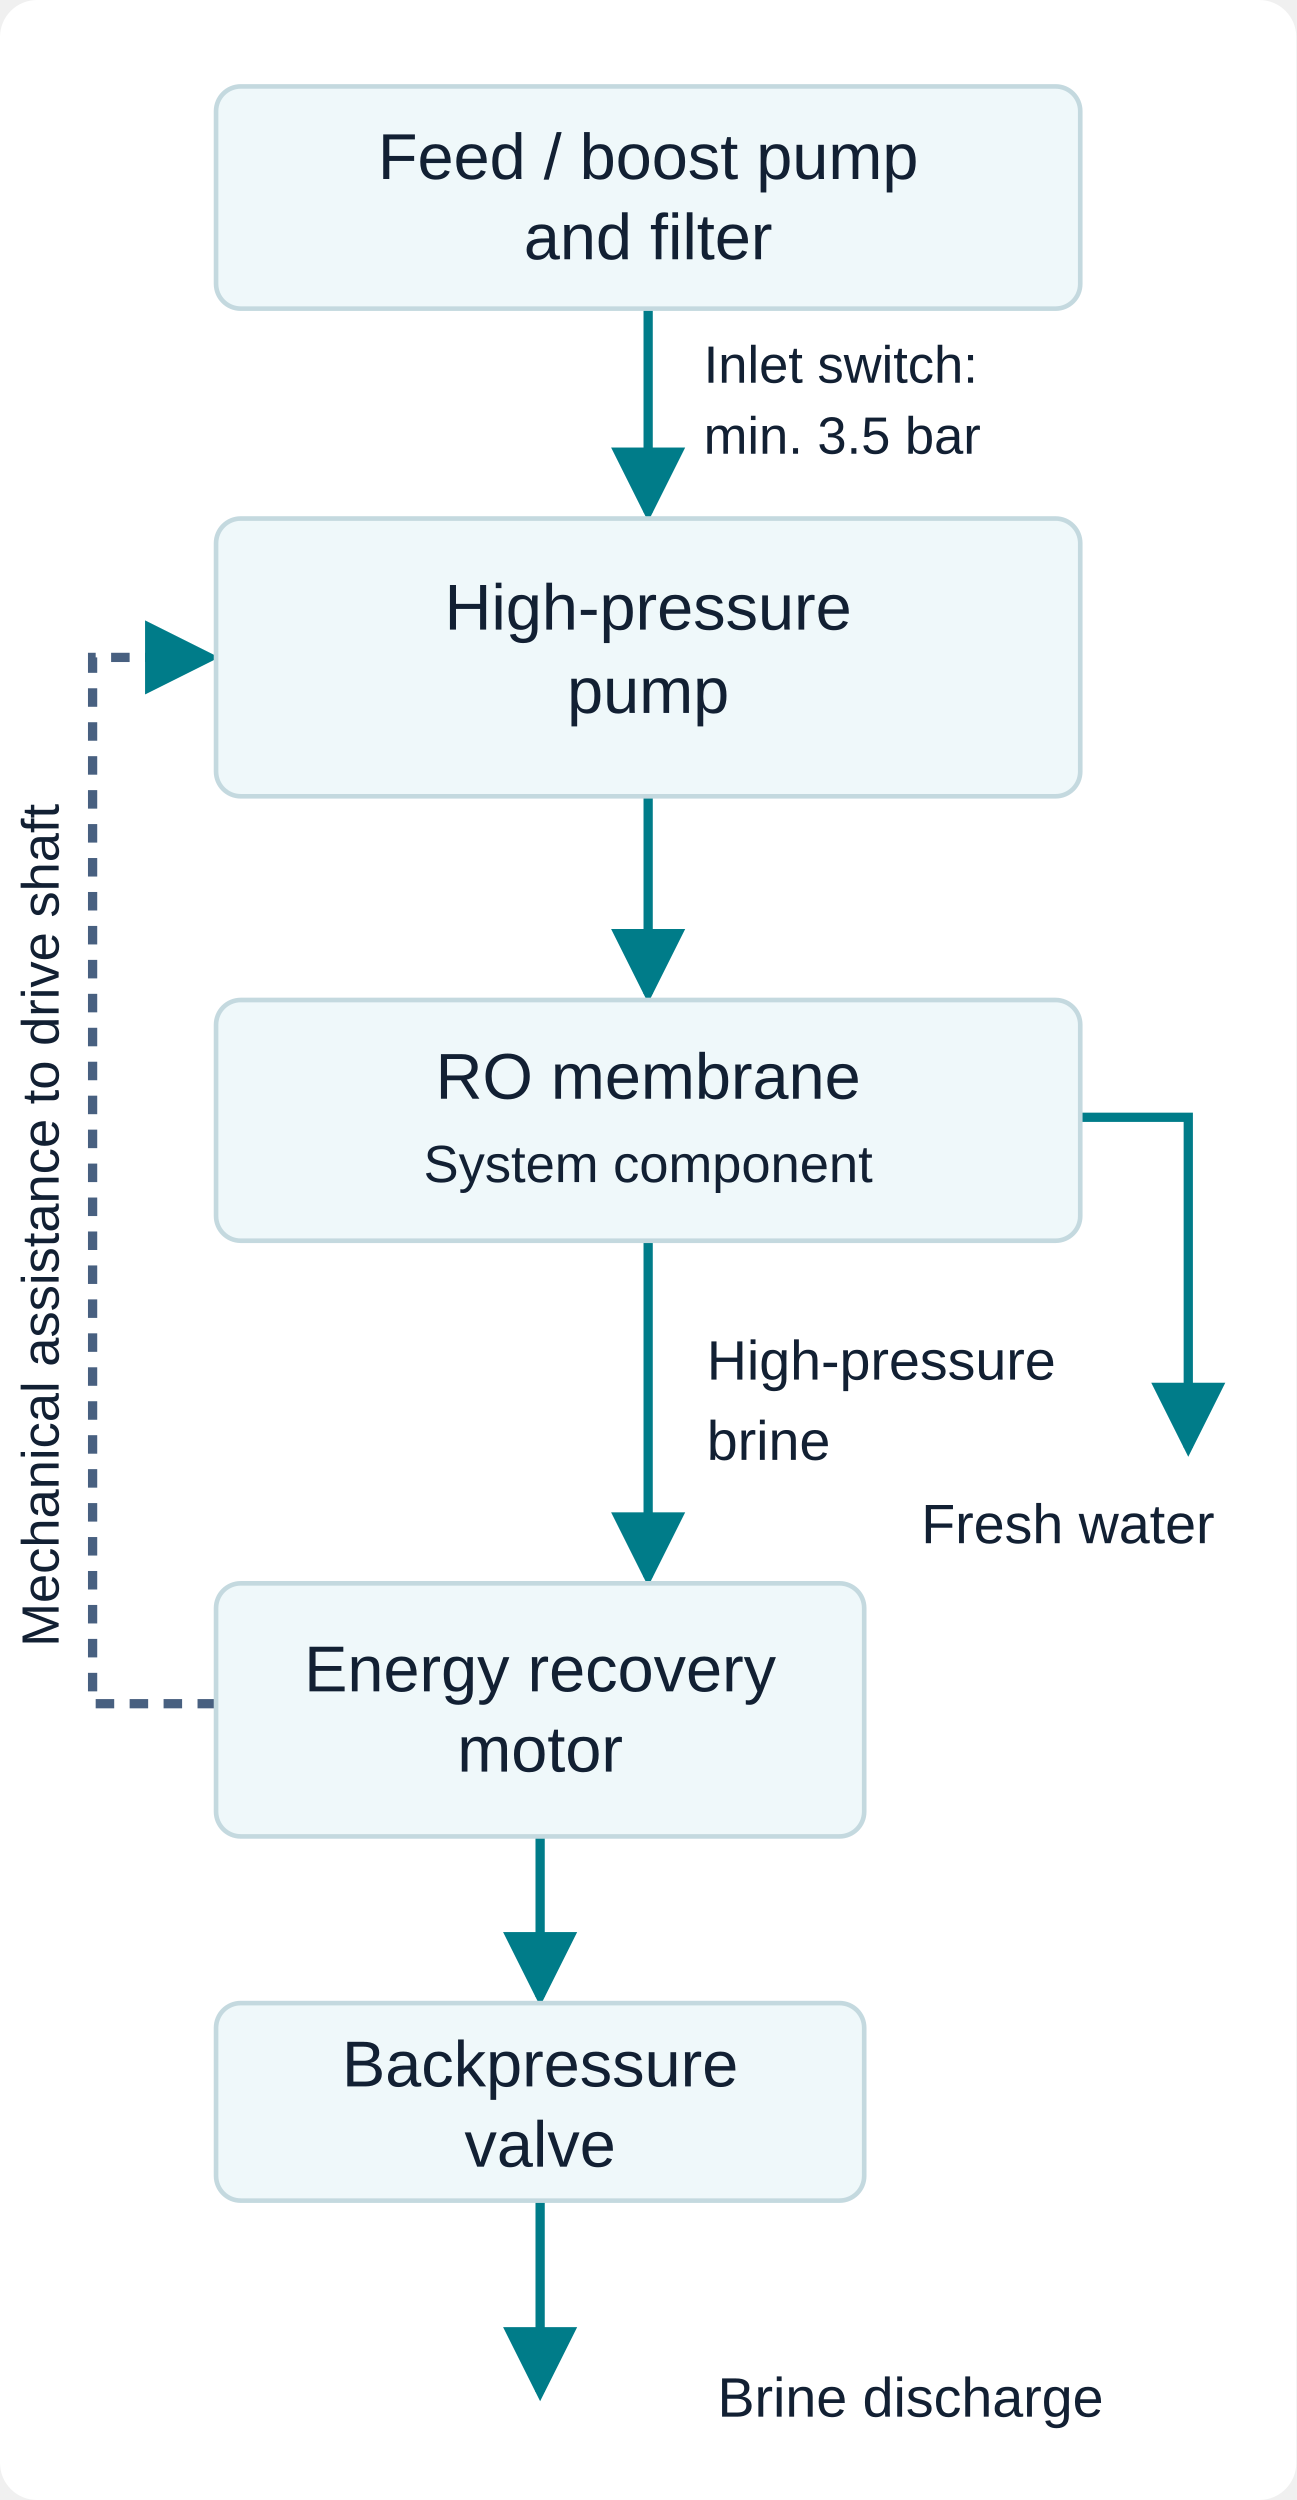
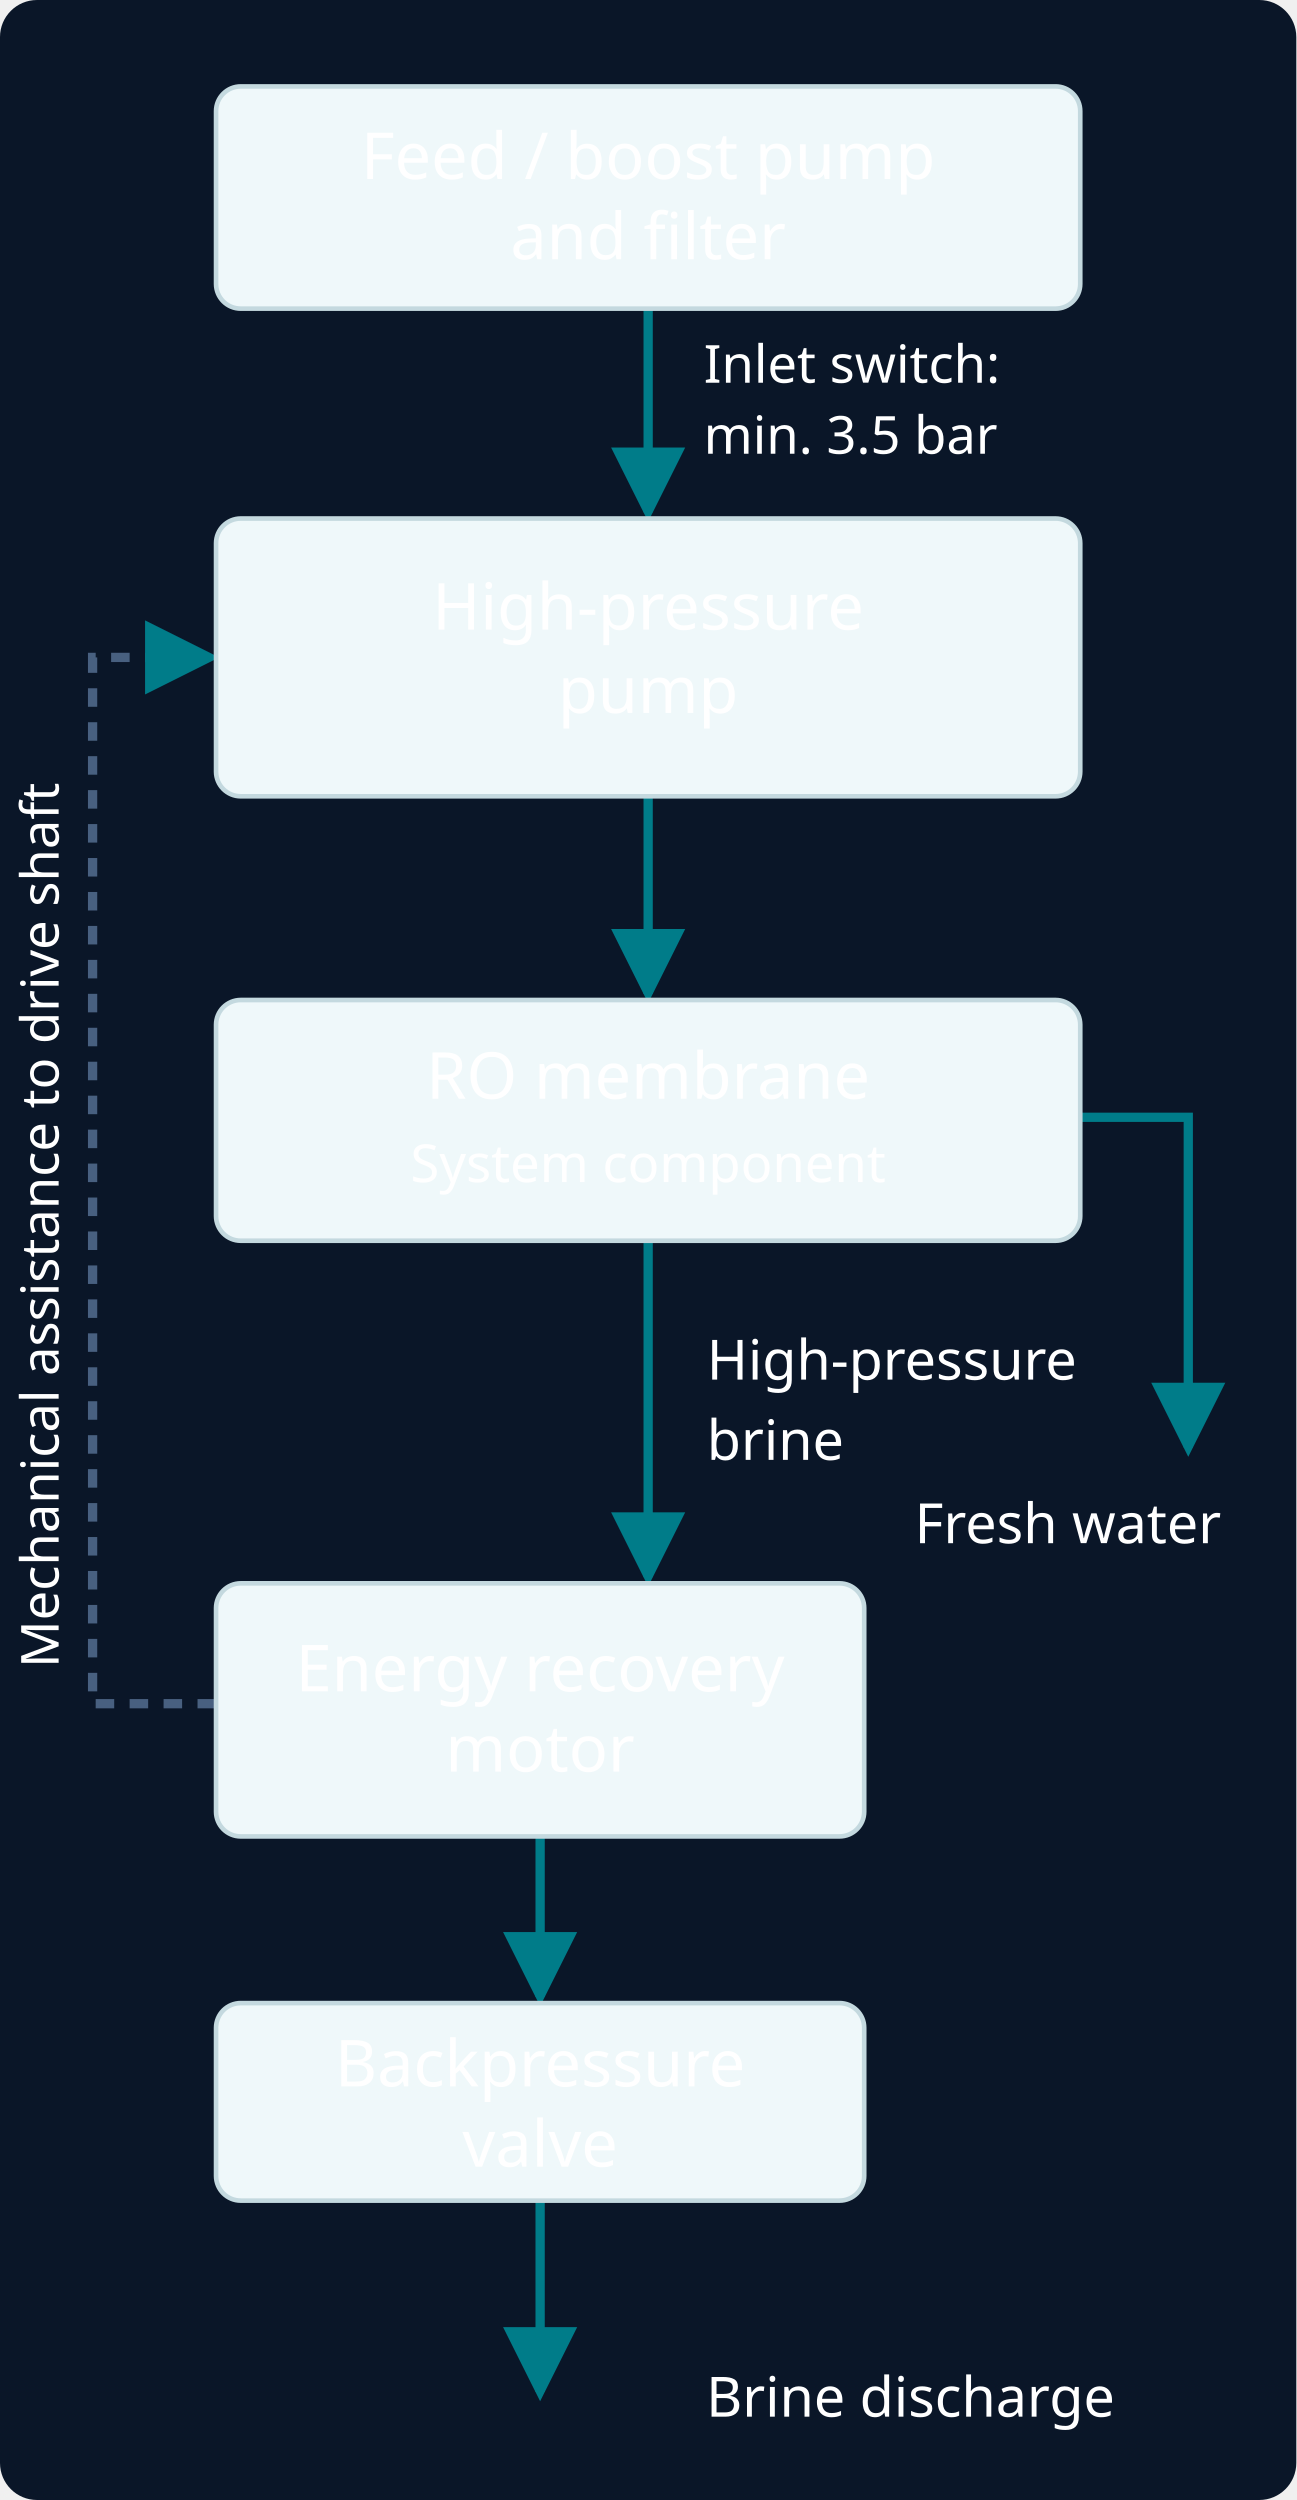
<svg xmlns="http://www.w3.org/2000/svg" viewBox="0 0 420 810" role="img" aria-labelledby="title">
  <defs>
    <marker id="a" markerWidth="8" markerHeight="8" refX="7" refY="4" orient="auto">
      <path d="M0 0L8 4L0 8Z" fill="#007c89" />
    </marker>
  </defs>
-   <rect width="420" height="810" rx="12" fill="#fff" />
+   <rect width="420" height="810" rx="12" fill="#0A1628" />
  <g fill="none" stroke="#007c89" stroke-width="3" marker-end="url(#a)">
    <path d="M210 99V166" />
    <path d="M210 257V322" />
    <path d="M210 402V511" />
    <path d="M350 362H385V469" />
    <path d="M175 595V647" />
    <path d="M175 713V775" />
    <path stroke-dasharray="6 5" stroke="#486080" d="M70 552H30V213H68" />
  </g>
  <g fill="#eff8fa" stroke="#c4d9df" stroke-width="1.5">
    <rect x="70" y="28" width="280" height="72" rx="8" />
    <rect x="70" y="168" width="280" height="90" rx="8" />
    <rect x="70" y="324" width="280" height="78" rx="8" />
    <rect x="70" y="513" width="210" height="82" rx="8" />
    <rect x="70" y="649" width="210" height="64" rx="8" />
  </g>
-   <g fill="#122033" font-family="Arial,sans-serif" font-size="21" text-anchor="middle">
-     <text x="210" y="58">Feed / boost pump</text>
-     <text x="210" y="84">and filter</text>
-     <text x="210" y="204">High-pressure</text>
-     <text x="210" y="231">pump</text>
-     <text x="210" y="356">RO membrane</text>
-     <text x="210" y="383" font-size="17">System component</text>
-     <text x="175" y="548">Energy recovery</text>
-     <text x="175" y="574">motor</text>
-     <text x="175" y="676">Backpressure</text>
-     <text x="175" y="702">valve</text>
-     <text x="295" y="783" font-size="18">Brine discharge</text>
-     <text x="346" y="500" font-size="18">Fresh water</text>
-     <text x="228" y="124" font-size="17" text-anchor="start">Inlet switch:</text>
-     <text x="228" y="147" font-size="17" text-anchor="start">min. 3.5 bar</text>
-     <text x="229" y="447" font-size="18" text-anchor="start">High-pressure</text>
-     <text x="229" y="473" font-size="18" text-anchor="start">brine</text>
-     <text transform="translate(19 397) rotate(-90)" font-size="17">Mechanical assistance to drive shaft</text>
+   <g fill="#122033" font-family="Avenir, Avenir Next, Nunito Sans, sans-serif" font-size="21" text-anchor="middle">
+     <text x="210" y="58" fill="#FFFFFF">Feed / boost pump</text>
+     <text x="210" y="84" fill="#FFFFFF">and filter</text>
+     <text x="210" y="204" fill="#FFFFFF">High-pressure</text>
+     <text x="210" y="231" fill="#FFFFFF">pump</text>
+     <text x="210" y="356" fill="#FFFFFF">RO membrane</text>
+     <text x="210" y="383" font-size="17" fill="#FFFFFF">System component</text>
+     <text x="175" y="548" fill="#FFFFFF">Energy recovery</text>
+     <text x="175" y="574" fill="#FFFFFF">motor</text>
+     <text x="175" y="676" fill="#FFFFFF">Backpressure</text>
+     <text x="175" y="702" fill="#FFFFFF">valve</text>
+     <text x="295" y="783" font-size="18" fill="#FFFFFF">Brine discharge</text>
+     <text x="346" y="500" font-size="18" fill="#FFFFFF">Fresh water</text>
+     <text x="228" y="124" font-size="17" text-anchor="start" fill="#FFFFFF">Inlet switch:</text>
+     <text x="228" y="147" font-size="17" text-anchor="start" fill="#FFFFFF">min. 3.5 bar</text>
+     <text x="229" y="447" font-size="18" text-anchor="start" fill="#FFFFFF">High-pressure</text>
+     <text x="229" y="473" font-size="18" text-anchor="start" fill="#FFFFFF">brine</text>
+     <text transform="translate(19 397) rotate(-90)" font-size="17" fill="#FFFFFF">Mechanical assistance to drive shaft</text>
  </g>
</svg>
